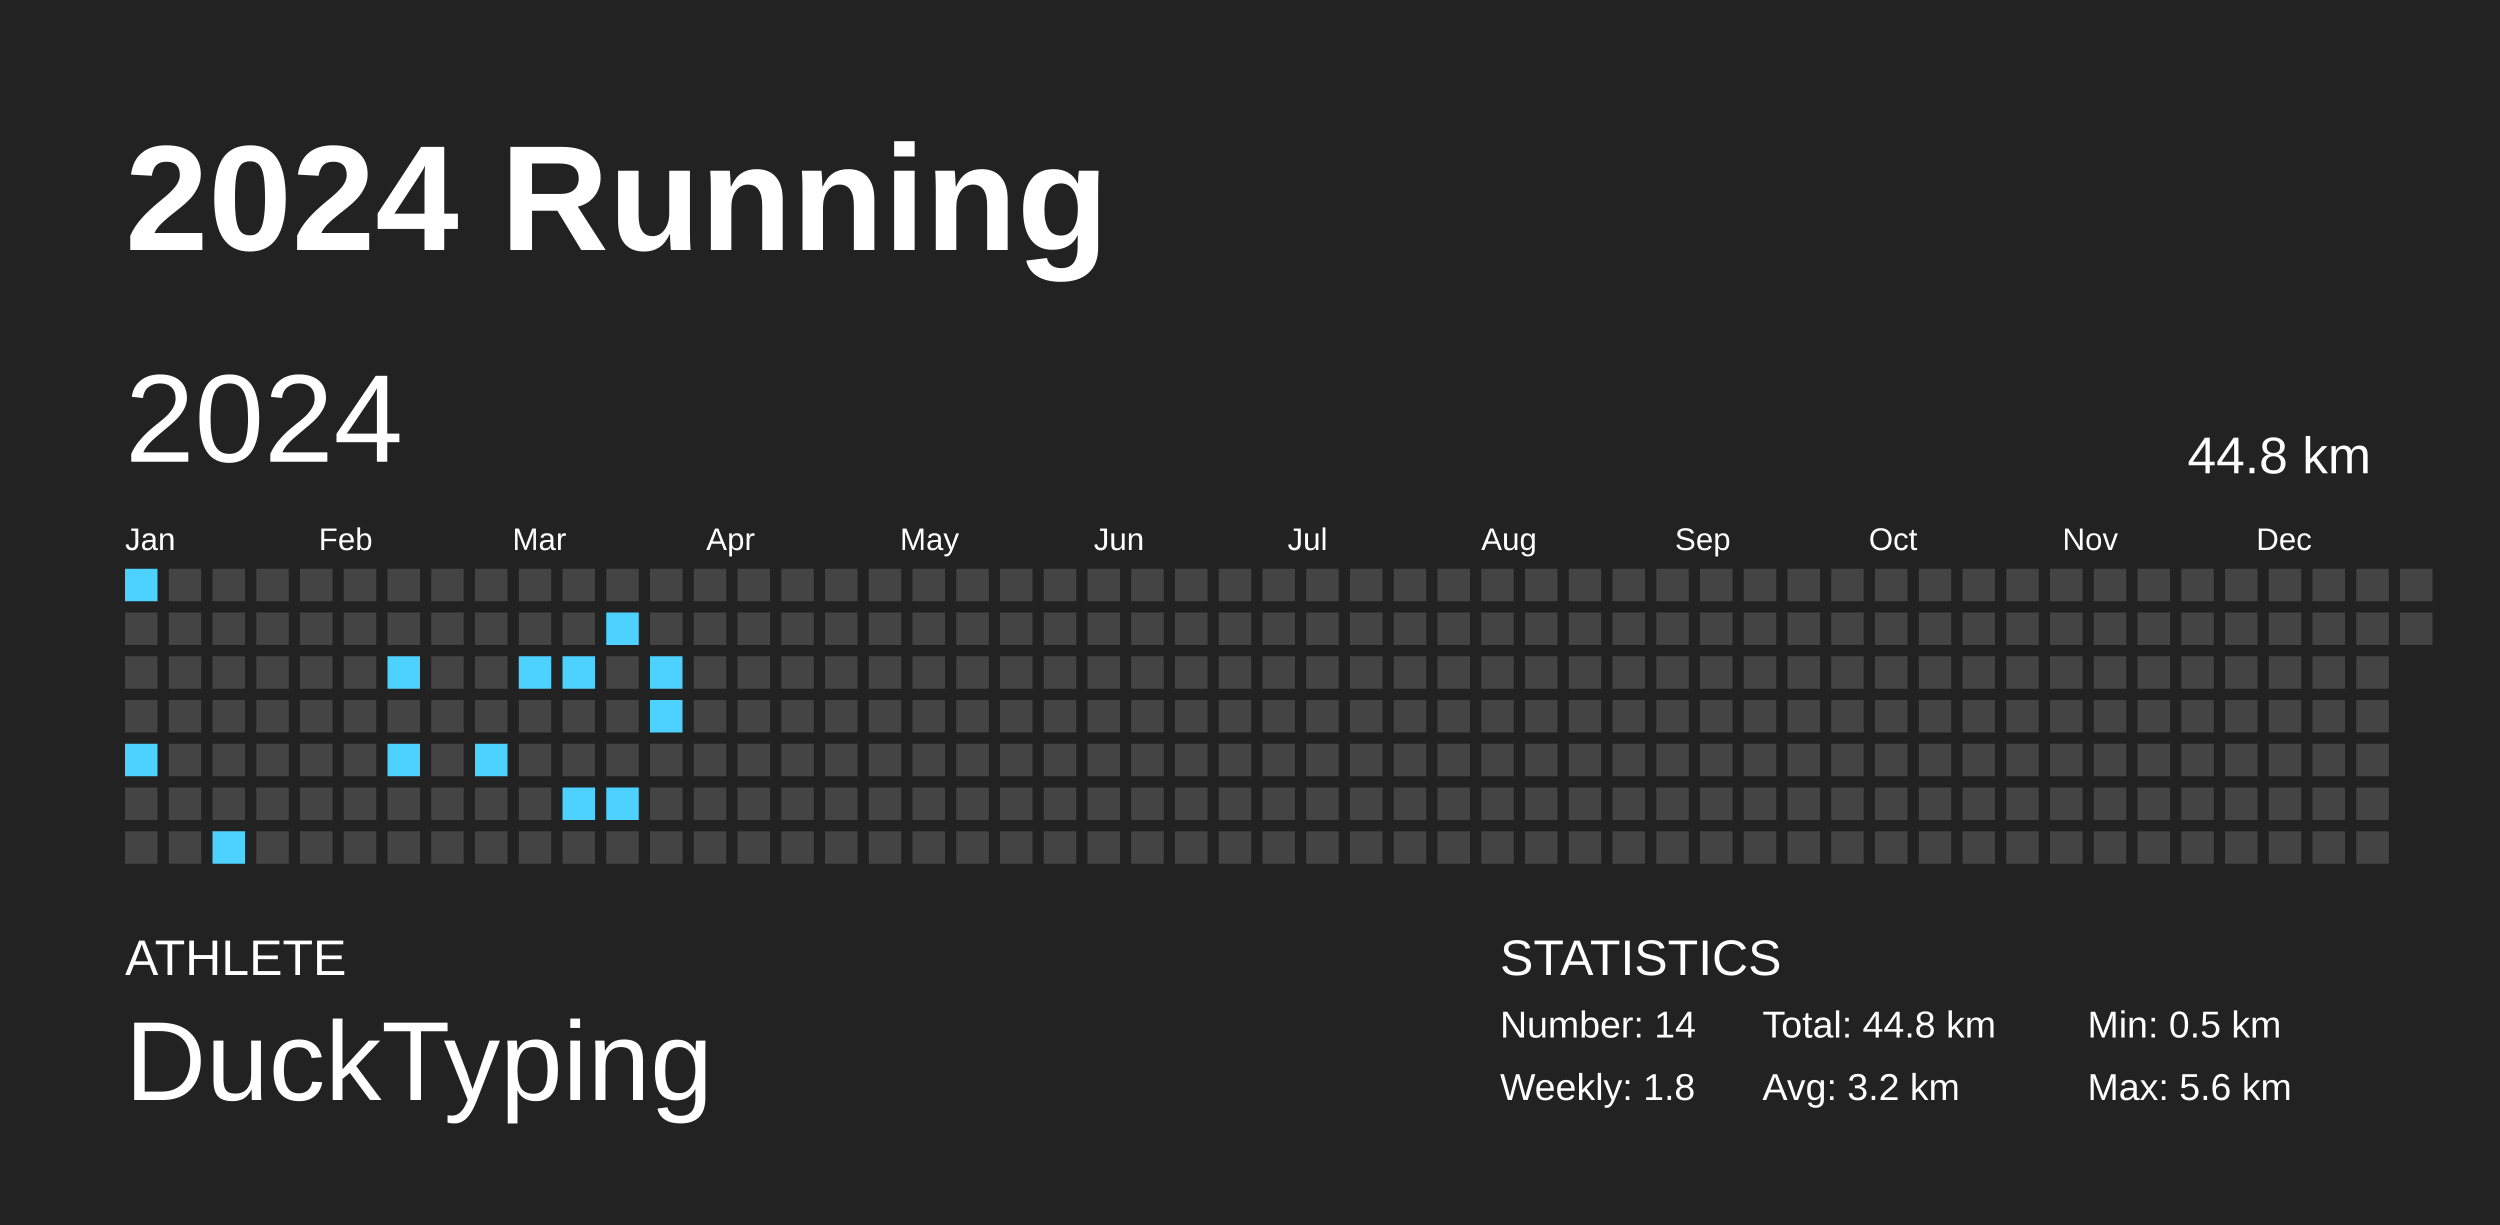
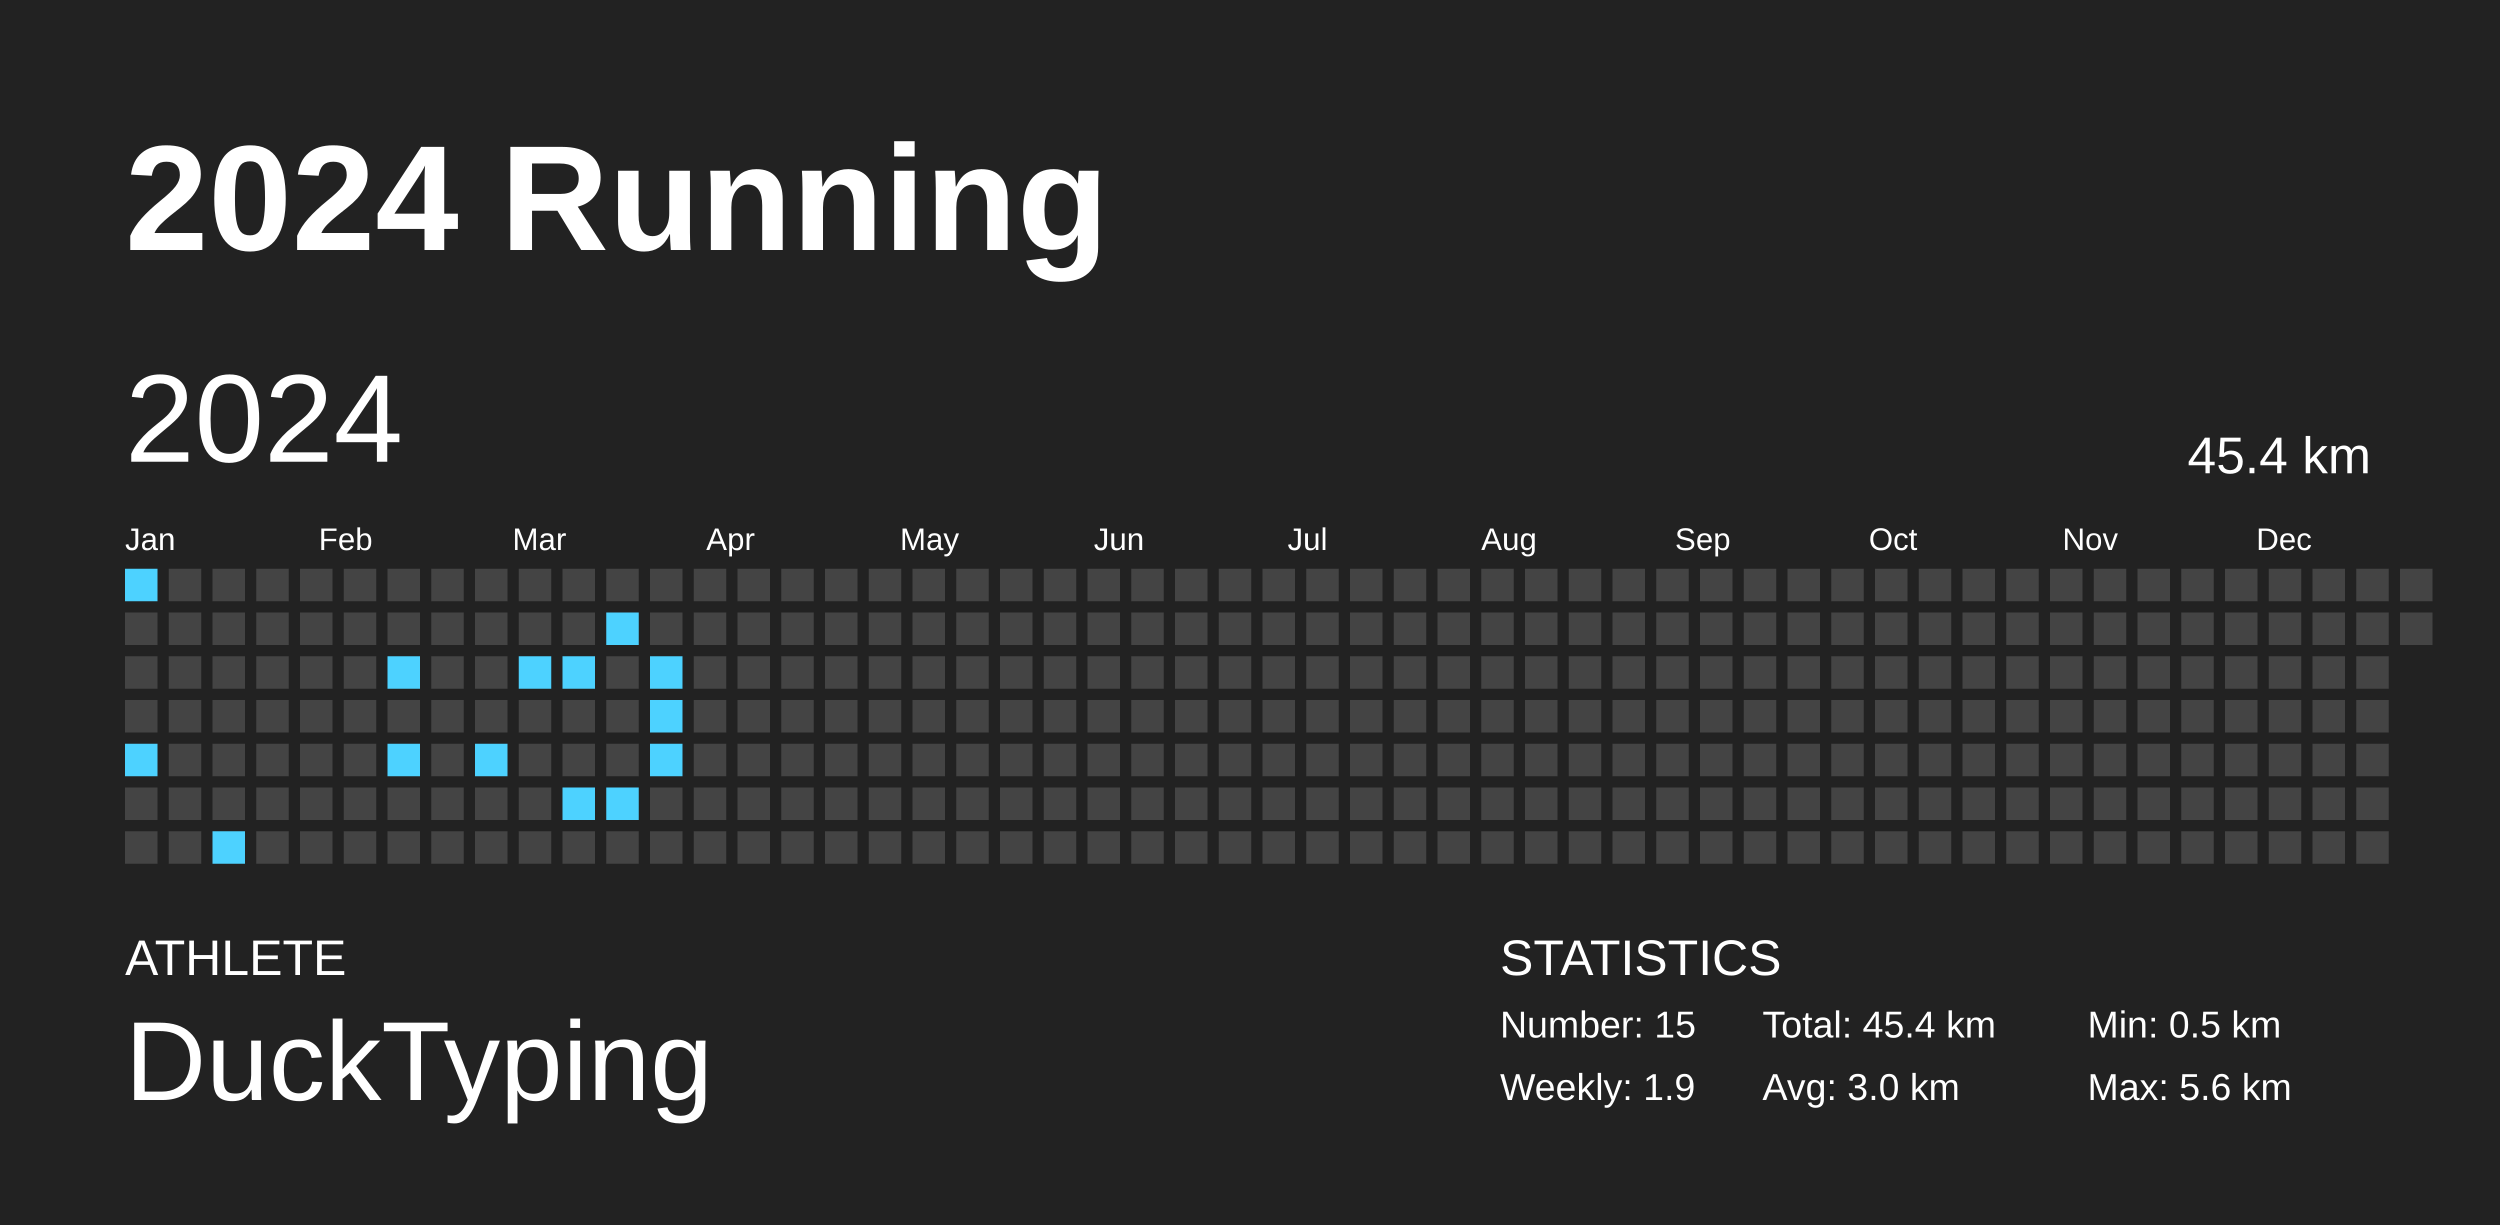
<svg xmlns="http://www.w3.org/2000/svg" baseProfile="full" height="98mm" version="1.1" viewBox="0,0,200,98" width="200mm">
  <defs />
  <rect fill="#222222" height="98" width="200" x="0" y="0" />
  <text fill="#FFFFFF" style="font-size:12px; font-family:Arial; font-weight:bold;" x="10" y="20">2024 Running</text>
  <text fill="#FFFFFF" style="font-size:4px; font-family:Arial" x="10" y="78">ATHLETE</text>
  <text fill="#FFFFFF" style="font-size:9px; font-family:Arial" x="10" y="88">DuckTyping</text>
  <text fill="#FFFFFF" style="font-size:4px; font-family:Arial" x="120" y="78">STATISTICS</text>
-   <text fill="#FFFFFF" style="font-size:3px; font-family:Arial" x="120" y="83">Number: 14</text>
-   <text fill="#FFFFFF" style="font-size:3px; font-family:Arial" x="120" y="88">Weekly: 1.8</text>
-   <text fill="#FFFFFF" style="font-size:3px; font-family:Arial" x="141" y="83">Total: 44.8 km</text>
-   <text fill="#FFFFFF" style="font-size:3px; font-family:Arial" x="141" y="88">Avg: 3.2 km</text>
+   <text fill="#FFFFFF" style="font-size:3px; font-family:Arial" x="120" y="83">Number: 15</text>
+   <text fill="#FFFFFF" style="font-size:3px; font-family:Arial" x="120" y="88">Weekly: 1.9</text>
+   <text fill="#FFFFFF" style="font-size:3px; font-family:Arial" x="141" y="83">Total: 45.4 km</text>
+   <text fill="#FFFFFF" style="font-size:3px; font-family:Arial" x="141" y="88">Avg: 3.0 km</text>
  <text fill="#FFFFFF" style="font-size:3px; font-family:Arial" x="167" y="83">Min: 0.5 km</text>
  <text fill="#FFFFFF" style="font-size:3px; font-family:Arial" x="167" y="88">Max: 5.6 km</text>
  <text dominant-baseline="hanging" fill="#FFFFFF" style="font-size:10.0px; font-family:Arial;" x="10" y="30">2024</text>
-   <text dominant-baseline="hanging" fill="#FFFFFF" style="font-size:4.125px; font-family:Arial;" x="175" y="35">44.8 km</text>
+   <text dominant-baseline="hanging" fill="#FFFFFF" style="font-size:4.125px; font-family:Arial;" x="175" y="35">45.4 km</text>
  <text fill="#FFFFFF" style="font-size:2.5px; font-family:Arial" x="10.0" y="44">Jan</text>
  <text fill="#FFFFFF" style="font-size:2.5px; font-family:Arial" x="25.5" y="44">Feb</text>
  <text fill="#FFFFFF" style="font-size:2.5px; font-family:Arial" x="41.0" y="44">Mar</text>
  <text fill="#FFFFFF" style="font-size:2.5px; font-family:Arial" x="56.5" y="44">Apr</text>
  <text fill="#FFFFFF" style="font-size:2.5px; font-family:Arial" x="72.0" y="44">May</text>
  <text fill="#FFFFFF" style="font-size:2.5px; font-family:Arial" x="87.5" y="44">Jun</text>
  <text fill="#FFFFFF" style="font-size:2.5px; font-family:Arial" x="103.0" y="44">Jul</text>
  <text fill="#FFFFFF" style="font-size:2.5px; font-family:Arial" x="118.5" y="44">Aug</text>
  <text fill="#FFFFFF" style="font-size:2.5px; font-family:Arial" x="134.0" y="44">Sep</text>
  <text fill="#FFFFFF" style="font-size:2.5px; font-family:Arial" x="149.5" y="44">Oct</text>
  <text fill="#FFFFFF" style="font-size:2.5px; font-family:Arial" x="165.0" y="44">Nov</text>
  <text fill="#FFFFFF" style="font-size:2.5px; font-family:Arial" x="180.5" y="44">Dec</text>
  <rect fill="#4dd2ff" height="2.6" width="2.6" x="10.0" y="45.5" />
  <rect fill="#444444" height="2.6" width="2.6" x="10.0" y="49.0" />
  <rect fill="#444444" height="2.6" width="2.6" x="10.0" y="52.5" />
  <rect fill="#444444" height="2.6" width="2.6" x="10.0" y="56.0" />
  <rect fill="#4dd2ff" height="2.6" width="2.6" x="10.0" y="59.5" />
  <rect fill="#444444" height="2.6" width="2.6" x="10.0" y="63.0" />
  <rect fill="#444444" height="2.6" width="2.6" x="10.0" y="66.5" />
  <rect fill="#444444" height="2.6" width="2.6" x="13.5" y="45.5" />
  <rect fill="#444444" height="2.6" width="2.6" x="13.5" y="49.0" />
  <rect fill="#444444" height="2.6" width="2.6" x="13.5" y="52.5" />
  <rect fill="#444444" height="2.6" width="2.6" x="13.5" y="56.0" />
  <rect fill="#444444" height="2.6" width="2.6" x="13.5" y="59.5" />
  <rect fill="#444444" height="2.6" width="2.6" x="13.5" y="63.0" />
  <rect fill="#444444" height="2.6" width="2.6" x="13.5" y="66.5" />
  <rect fill="#444444" height="2.6" width="2.6" x="17.0" y="45.5" />
  <rect fill="#444444" height="2.6" width="2.6" x="17.0" y="49.0" />
  <rect fill="#444444" height="2.6" width="2.6" x="17.0" y="52.5" />
  <rect fill="#444444" height="2.6" width="2.6" x="17.0" y="56.0" />
  <rect fill="#444444" height="2.6" width="2.6" x="17.0" y="59.5" />
  <rect fill="#444444" height="2.6" width="2.6" x="17.0" y="63.0" />
  <rect fill="#4dd2ff" height="2.6" width="2.6" x="17.0" y="66.5" />
  <rect fill="#444444" height="2.6" width="2.6" x="20.5" y="45.5" />
  <rect fill="#444444" height="2.6" width="2.6" x="20.5" y="49.0" />
  <rect fill="#444444" height="2.6" width="2.6" x="20.5" y="52.5" />
  <rect fill="#444444" height="2.6" width="2.6" x="20.5" y="56.0" />
  <rect fill="#444444" height="2.6" width="2.6" x="20.5" y="59.5" />
  <rect fill="#444444" height="2.6" width="2.6" x="20.5" y="63.0" />
  <rect fill="#444444" height="2.6" width="2.6" x="20.5" y="66.5" />
  <rect fill="#444444" height="2.6" width="2.6" x="24.0" y="45.5" />
  <rect fill="#444444" height="2.6" width="2.6" x="24.0" y="49.0" />
  <rect fill="#444444" height="2.6" width="2.6" x="24.0" y="52.5" />
  <rect fill="#444444" height="2.6" width="2.6" x="24.0" y="56.0" />
  <rect fill="#444444" height="2.6" width="2.6" x="24.0" y="59.5" />
  <rect fill="#444444" height="2.6" width="2.6" x="24.0" y="63.0" />
  <rect fill="#444444" height="2.6" width="2.6" x="24.0" y="66.5" />
  <rect fill="#444444" height="2.6" width="2.6" x="27.5" y="45.5" />
  <rect fill="#444444" height="2.6" width="2.6" x="27.5" y="49.0" />
  <rect fill="#444444" height="2.6" width="2.6" x="27.5" y="52.5" />
  <rect fill="#444444" height="2.6" width="2.6" x="27.5" y="56.0" />
  <rect fill="#444444" height="2.6" width="2.6" x="27.5" y="59.5" />
  <rect fill="#444444" height="2.6" width="2.6" x="27.5" y="63.0" />
  <rect fill="#444444" height="2.6" width="2.6" x="27.5" y="66.5" />
  <rect fill="#444444" height="2.6" width="2.6" x="31.0" y="45.5" />
  <rect fill="#444444" height="2.6" width="2.6" x="31.0" y="49.0" />
  <rect fill="#4dd2ff" height="2.6" width="2.6" x="31.0" y="52.5" />
  <rect fill="#444444" height="2.6" width="2.6" x="31.0" y="56.0" />
  <rect fill="#4dd2ff" height="2.6" width="2.6" x="31.0" y="59.5" />
  <rect fill="#444444" height="2.6" width="2.6" x="31.0" y="63.0" />
  <rect fill="#444444" height="2.6" width="2.6" x="31.0" y="66.5" />
  <rect fill="#444444" height="2.6" width="2.6" x="34.5" y="45.5" />
  <rect fill="#444444" height="2.6" width="2.6" x="34.5" y="49.0" />
  <rect fill="#444444" height="2.6" width="2.6" x="34.5" y="52.5" />
  <rect fill="#444444" height="2.6" width="2.6" x="34.5" y="56.0" />
  <rect fill="#444444" height="2.6" width="2.6" x="34.5" y="59.5" />
  <rect fill="#444444" height="2.6" width="2.6" x="34.5" y="63.0" />
  <rect fill="#444444" height="2.6" width="2.6" x="34.5" y="66.5" />
  <rect fill="#444444" height="2.6" width="2.6" x="38.0" y="45.5" />
  <rect fill="#444444" height="2.6" width="2.6" x="38.0" y="49.0" />
  <rect fill="#444444" height="2.6" width="2.6" x="38.0" y="52.5" />
  <rect fill="#444444" height="2.6" width="2.6" x="38.0" y="56.0" />
  <rect fill="#4dd2ff" height="2.6" width="2.6" x="38.0" y="59.5" />
  <rect fill="#444444" height="2.6" width="2.6" x="38.0" y="63.0" />
  <rect fill="#444444" height="2.6" width="2.6" x="38.0" y="66.5" />
  <rect fill="#444444" height="2.6" width="2.6" x="41.5" y="45.5" />
  <rect fill="#444444" height="2.6" width="2.6" x="41.5" y="49.0" />
  <rect fill="#4dd2ff" height="2.6" width="2.6" x="41.5" y="52.5" />
  <rect fill="#444444" height="2.6" width="2.6" x="41.5" y="56.0" />
  <rect fill="#444444" height="2.6" width="2.6" x="41.5" y="59.5" />
  <rect fill="#444444" height="2.6" width="2.6" x="41.5" y="63.0" />
  <rect fill="#444444" height="2.6" width="2.6" x="41.5" y="66.5" />
  <rect fill="#444444" height="2.6" width="2.6" x="45.0" y="45.5" />
  <rect fill="#444444" height="2.6" width="2.6" x="45.0" y="49.0" />
  <rect fill="#4dd2ff" height="2.6" width="2.6" x="45.0" y="52.5" />
  <rect fill="#444444" height="2.6" width="2.6" x="45.0" y="56.0" />
  <rect fill="#444444" height="2.6" width="2.6" x="45.0" y="59.5" />
  <rect fill="#4dd2ff" height="2.6" width="2.6" x="45.0" y="63.0" />
  <rect fill="#444444" height="2.6" width="2.6" x="45.0" y="66.5" />
  <rect fill="#444444" height="2.6" width="2.6" x="48.5" y="45.5" />
  <rect fill="#4dd2ff" height="2.6" width="2.6" x="48.5" y="49.0" />
  <rect fill="#444444" height="2.6" width="2.6" x="48.5" y="52.5" />
  <rect fill="#444444" height="2.6" width="2.6" x="48.5" y="56.0" />
  <rect fill="#444444" height="2.6" width="2.6" x="48.5" y="59.5" />
  <rect fill="#4dd2ff" height="2.6" width="2.6" x="48.5" y="63.0" />
  <rect fill="#444444" height="2.6" width="2.6" x="48.5" y="66.5" />
  <rect fill="#444444" height="2.6" width="2.6" x="52.0" y="45.5" />
  <rect fill="#444444" height="2.6" width="2.6" x="52.0" y="49.0" />
  <rect fill="#4dd2ff" height="2.6" width="2.6" x="52.0" y="52.5" />
  <rect fill="#4dd2ff" height="2.6" width="2.6" x="52.0" y="56.0" />
-   <rect fill="#444444" height="2.6" width="2.6" x="52.0" y="59.5" />
+   <rect fill="#4dd2ff" height="2.6" width="2.6" x="52.0" y="59.5" />
  <rect fill="#444444" height="2.6" width="2.6" x="52.0" y="63.0" />
  <rect fill="#444444" height="2.6" width="2.6" x="52.0" y="66.5" />
  <rect fill="#444444" height="2.6" width="2.6" x="55.5" y="45.5" />
  <rect fill="#444444" height="2.6" width="2.6" x="55.5" y="49.0" />
  <rect fill="#444444" height="2.6" width="2.6" x="55.5" y="52.5" />
  <rect fill="#444444" height="2.6" width="2.6" x="55.5" y="56.0" />
  <rect fill="#444444" height="2.6" width="2.6" x="55.5" y="59.5" />
  <rect fill="#444444" height="2.6" width="2.6" x="55.5" y="63.0" />
  <rect fill="#444444" height="2.6" width="2.6" x="55.5" y="66.5" />
  <rect fill="#444444" height="2.6" width="2.6" x="59.0" y="45.5" />
  <rect fill="#444444" height="2.6" width="2.6" x="59.0" y="49.0" />
  <rect fill="#444444" height="2.6" width="2.6" x="59.0" y="52.5" />
  <rect fill="#444444" height="2.6" width="2.6" x="59.0" y="56.0" />
  <rect fill="#444444" height="2.6" width="2.6" x="59.0" y="59.5" />
  <rect fill="#444444" height="2.6" width="2.6" x="59.0" y="63.0" />
  <rect fill="#444444" height="2.6" width="2.6" x="59.0" y="66.5" />
  <rect fill="#444444" height="2.6" width="2.6" x="62.5" y="45.5" />
  <rect fill="#444444" height="2.6" width="2.6" x="62.5" y="49.0" />
  <rect fill="#444444" height="2.6" width="2.6" x="62.5" y="52.5" />
  <rect fill="#444444" height="2.6" width="2.6" x="62.5" y="56.0" />
  <rect fill="#444444" height="2.6" width="2.6" x="62.5" y="59.5" />
  <rect fill="#444444" height="2.6" width="2.6" x="62.5" y="63.0" />
  <rect fill="#444444" height="2.6" width="2.6" x="62.5" y="66.5" />
  <rect fill="#444444" height="2.6" width="2.6" x="66.0" y="45.5" />
  <rect fill="#444444" height="2.6" width="2.6" x="66.0" y="49.0" />
  <rect fill="#444444" height="2.6" width="2.6" x="66.0" y="52.5" />
  <rect fill="#444444" height="2.6" width="2.6" x="66.0" y="56.0" />
  <rect fill="#444444" height="2.6" width="2.6" x="66.0" y="59.5" />
  <rect fill="#444444" height="2.6" width="2.6" x="66.0" y="63.0" />
  <rect fill="#444444" height="2.6" width="2.6" x="66.0" y="66.5" />
  <rect fill="#444444" height="2.6" width="2.6" x="69.5" y="45.5" />
  <rect fill="#444444" height="2.6" width="2.6" x="69.5" y="49.0" />
  <rect fill="#444444" height="2.6" width="2.6" x="69.5" y="52.5" />
  <rect fill="#444444" height="2.6" width="2.6" x="69.5" y="56.0" />
  <rect fill="#444444" height="2.6" width="2.6" x="69.5" y="59.5" />
  <rect fill="#444444" height="2.6" width="2.6" x="69.5" y="63.0" />
  <rect fill="#444444" height="2.6" width="2.6" x="69.5" y="66.5" />
  <rect fill="#444444" height="2.6" width="2.6" x="73.0" y="45.5" />
  <rect fill="#444444" height="2.6" width="2.6" x="73.0" y="49.0" />
  <rect fill="#444444" height="2.6" width="2.6" x="73.0" y="52.5" />
  <rect fill="#444444" height="2.6" width="2.6" x="73.0" y="56.0" />
  <rect fill="#444444" height="2.6" width="2.6" x="73.0" y="59.5" />
  <rect fill="#444444" height="2.6" width="2.6" x="73.0" y="63.0" />
  <rect fill="#444444" height="2.6" width="2.6" x="73.0" y="66.5" />
  <rect fill="#444444" height="2.6" width="2.6" x="76.5" y="45.5" />
  <rect fill="#444444" height="2.6" width="2.6" x="76.5" y="49.0" />
  <rect fill="#444444" height="2.6" width="2.6" x="76.5" y="52.5" />
  <rect fill="#444444" height="2.6" width="2.6" x="76.5" y="56.0" />
  <rect fill="#444444" height="2.6" width="2.6" x="76.5" y="59.5" />
  <rect fill="#444444" height="2.6" width="2.6" x="76.5" y="63.0" />
  <rect fill="#444444" height="2.6" width="2.6" x="76.5" y="66.5" />
  <rect fill="#444444" height="2.6" width="2.6" x="80.0" y="45.5" />
  <rect fill="#444444" height="2.6" width="2.6" x="80.0" y="49.0" />
  <rect fill="#444444" height="2.6" width="2.6" x="80.0" y="52.5" />
  <rect fill="#444444" height="2.6" width="2.6" x="80.0" y="56.0" />
  <rect fill="#444444" height="2.6" width="2.6" x="80.0" y="59.5" />
  <rect fill="#444444" height="2.6" width="2.6" x="80.0" y="63.0" />
  <rect fill="#444444" height="2.6" width="2.6" x="80.0" y="66.5" />
  <rect fill="#444444" height="2.6" width="2.6" x="83.5" y="45.5" />
  <rect fill="#444444" height="2.6" width="2.6" x="83.5" y="49.0" />
  <rect fill="#444444" height="2.6" width="2.6" x="83.5" y="52.5" />
  <rect fill="#444444" height="2.6" width="2.6" x="83.5" y="56.0" />
  <rect fill="#444444" height="2.6" width="2.6" x="83.5" y="59.5" />
  <rect fill="#444444" height="2.6" width="2.6" x="83.5" y="63.0" />
  <rect fill="#444444" height="2.6" width="2.6" x="83.5" y="66.5" />
  <rect fill="#444444" height="2.6" width="2.6" x="87.0" y="45.5" />
  <rect fill="#444444" height="2.6" width="2.6" x="87.0" y="49.0" />
  <rect fill="#444444" height="2.6" width="2.6" x="87.0" y="52.5" />
  <rect fill="#444444" height="2.6" width="2.6" x="87.0" y="56.0" />
  <rect fill="#444444" height="2.6" width="2.6" x="87.0" y="59.5" />
  <rect fill="#444444" height="2.6" width="2.6" x="87.0" y="63.0" />
  <rect fill="#444444" height="2.6" width="2.6" x="87.0" y="66.5" />
  <rect fill="#444444" height="2.6" width="2.6" x="90.5" y="45.5" />
  <rect fill="#444444" height="2.6" width="2.6" x="90.5" y="49.0" />
  <rect fill="#444444" height="2.6" width="2.6" x="90.5" y="52.5" />
  <rect fill="#444444" height="2.6" width="2.6" x="90.5" y="56.0" />
  <rect fill="#444444" height="2.6" width="2.6" x="90.5" y="59.5" />
  <rect fill="#444444" height="2.6" width="2.6" x="90.5" y="63.0" />
  <rect fill="#444444" height="2.6" width="2.6" x="90.5" y="66.5" />
  <rect fill="#444444" height="2.6" width="2.6" x="94.0" y="45.5" />
  <rect fill="#444444" height="2.6" width="2.6" x="94.0" y="49.0" />
  <rect fill="#444444" height="2.6" width="2.6" x="94.0" y="52.5" />
  <rect fill="#444444" height="2.6" width="2.6" x="94.0" y="56.0" />
  <rect fill="#444444" height="2.6" width="2.6" x="94.0" y="59.5" />
  <rect fill="#444444" height="2.6" width="2.6" x="94.0" y="63.0" />
  <rect fill="#444444" height="2.6" width="2.6" x="94.0" y="66.5" />
  <rect fill="#444444" height="2.6" width="2.6" x="97.5" y="45.5" />
  <rect fill="#444444" height="2.6" width="2.6" x="97.5" y="49.0" />
  <rect fill="#444444" height="2.6" width="2.6" x="97.5" y="52.5" />
  <rect fill="#444444" height="2.6" width="2.6" x="97.5" y="56.0" />
  <rect fill="#444444" height="2.6" width="2.6" x="97.5" y="59.5" />
  <rect fill="#444444" height="2.6" width="2.6" x="97.5" y="63.0" />
  <rect fill="#444444" height="2.6" width="2.6" x="97.5" y="66.5" />
  <rect fill="#444444" height="2.6" width="2.6" x="101.0" y="45.5" />
  <rect fill="#444444" height="2.6" width="2.6" x="101.0" y="49.0" />
  <rect fill="#444444" height="2.6" width="2.6" x="101.0" y="52.5" />
  <rect fill="#444444" height="2.6" width="2.6" x="101.0" y="56.0" />
  <rect fill="#444444" height="2.6" width="2.6" x="101.0" y="59.5" />
  <rect fill="#444444" height="2.6" width="2.6" x="101.0" y="63.0" />
  <rect fill="#444444" height="2.6" width="2.6" x="101.0" y="66.5" />
  <rect fill="#444444" height="2.6" width="2.6" x="104.5" y="45.5" />
  <rect fill="#444444" height="2.6" width="2.6" x="104.5" y="49.0" />
  <rect fill="#444444" height="2.6" width="2.6" x="104.5" y="52.5" />
  <rect fill="#444444" height="2.6" width="2.6" x="104.5" y="56.0" />
  <rect fill="#444444" height="2.6" width="2.6" x="104.5" y="59.5" />
  <rect fill="#444444" height="2.6" width="2.6" x="104.5" y="63.0" />
  <rect fill="#444444" height="2.6" width="2.6" x="104.5" y="66.5" />
  <rect fill="#444444" height="2.6" width="2.6" x="108.0" y="45.5" />
  <rect fill="#444444" height="2.6" width="2.6" x="108.0" y="49.0" />
  <rect fill="#444444" height="2.6" width="2.6" x="108.0" y="52.5" />
  <rect fill="#444444" height="2.6" width="2.6" x="108.0" y="56.0" />
  <rect fill="#444444" height="2.6" width="2.6" x="108.0" y="59.5" />
  <rect fill="#444444" height="2.6" width="2.6" x="108.0" y="63.0" />
  <rect fill="#444444" height="2.6" width="2.6" x="108.0" y="66.5" />
  <rect fill="#444444" height="2.6" width="2.6" x="111.5" y="45.5" />
  <rect fill="#444444" height="2.6" width="2.6" x="111.5" y="49.0" />
  <rect fill="#444444" height="2.6" width="2.6" x="111.5" y="52.5" />
  <rect fill="#444444" height="2.6" width="2.6" x="111.5" y="56.0" />
  <rect fill="#444444" height="2.6" width="2.6" x="111.5" y="59.5" />
  <rect fill="#444444" height="2.6" width="2.6" x="111.5" y="63.0" />
  <rect fill="#444444" height="2.6" width="2.6" x="111.5" y="66.5" />
  <rect fill="#444444" height="2.6" width="2.6" x="115.0" y="45.5" />
  <rect fill="#444444" height="2.6" width="2.6" x="115.0" y="49.0" />
  <rect fill="#444444" height="2.6" width="2.6" x="115.0" y="52.5" />
  <rect fill="#444444" height="2.6" width="2.6" x="115.0" y="56.0" />
  <rect fill="#444444" height="2.6" width="2.6" x="115.0" y="59.5" />
  <rect fill="#444444" height="2.6" width="2.6" x="115.0" y="63.0" />
  <rect fill="#444444" height="2.6" width="2.6" x="115.0" y="66.5" />
  <rect fill="#444444" height="2.6" width="2.6" x="118.5" y="45.5" />
  <rect fill="#444444" height="2.6" width="2.6" x="118.5" y="49.0" />
  <rect fill="#444444" height="2.6" width="2.6" x="118.5" y="52.5" />
  <rect fill="#444444" height="2.6" width="2.6" x="118.5" y="56.0" />
  <rect fill="#444444" height="2.6" width="2.6" x="118.5" y="59.5" />
  <rect fill="#444444" height="2.6" width="2.6" x="118.5" y="63.0" />
  <rect fill="#444444" height="2.6" width="2.6" x="118.5" y="66.5" />
  <rect fill="#444444" height="2.6" width="2.6" x="122.0" y="45.5" />
  <rect fill="#444444" height="2.6" width="2.6" x="122.0" y="49.0" />
  <rect fill="#444444" height="2.6" width="2.6" x="122.0" y="52.5" />
  <rect fill="#444444" height="2.6" width="2.6" x="122.0" y="56.0" />
  <rect fill="#444444" height="2.6" width="2.6" x="122.0" y="59.5" />
  <rect fill="#444444" height="2.6" width="2.6" x="122.0" y="63.0" />
  <rect fill="#444444" height="2.6" width="2.6" x="122.0" y="66.5" />
  <rect fill="#444444" height="2.6" width="2.6" x="125.5" y="45.5" />
  <rect fill="#444444" height="2.6" width="2.6" x="125.5" y="49.0" />
  <rect fill="#444444" height="2.6" width="2.6" x="125.5" y="52.5" />
  <rect fill="#444444" height="2.6" width="2.6" x="125.5" y="56.0" />
  <rect fill="#444444" height="2.6" width="2.6" x="125.5" y="59.5" />
  <rect fill="#444444" height="2.6" width="2.6" x="125.5" y="63.0" />
  <rect fill="#444444" height="2.6" width="2.6" x="125.5" y="66.5" />
  <rect fill="#444444" height="2.6" width="2.6" x="129.0" y="45.5" />
  <rect fill="#444444" height="2.6" width="2.6" x="129.0" y="49.0" />
  <rect fill="#444444" height="2.6" width="2.6" x="129.0" y="52.5" />
  <rect fill="#444444" height="2.6" width="2.6" x="129.0" y="56.0" />
  <rect fill="#444444" height="2.6" width="2.6" x="129.0" y="59.5" />
  <rect fill="#444444" height="2.6" width="2.6" x="129.0" y="63.0" />
  <rect fill="#444444" height="2.6" width="2.6" x="129.0" y="66.5" />
  <rect fill="#444444" height="2.6" width="2.6" x="132.5" y="45.5" />
  <rect fill="#444444" height="2.6" width="2.6" x="132.5" y="49.0" />
  <rect fill="#444444" height="2.6" width="2.6" x="132.5" y="52.5" />
  <rect fill="#444444" height="2.6" width="2.6" x="132.5" y="56.0" />
  <rect fill="#444444" height="2.6" width="2.6" x="132.5" y="59.5" />
  <rect fill="#444444" height="2.6" width="2.6" x="132.5" y="63.0" />
  <rect fill="#444444" height="2.6" width="2.6" x="132.5" y="66.5" />
  <rect fill="#444444" height="2.6" width="2.6" x="136.0" y="45.5" />
  <rect fill="#444444" height="2.6" width="2.6" x="136.0" y="49.0" />
  <rect fill="#444444" height="2.6" width="2.6" x="136.0" y="52.5" />
  <rect fill="#444444" height="2.6" width="2.6" x="136.0" y="56.0" />
  <rect fill="#444444" height="2.6" width="2.6" x="136.0" y="59.5" />
  <rect fill="#444444" height="2.6" width="2.6" x="136.0" y="63.0" />
  <rect fill="#444444" height="2.6" width="2.6" x="136.0" y="66.5" />
  <rect fill="#444444" height="2.6" width="2.6" x="139.5" y="45.5" />
  <rect fill="#444444" height="2.6" width="2.6" x="139.5" y="49.0" />
  <rect fill="#444444" height="2.6" width="2.6" x="139.5" y="52.5" />
  <rect fill="#444444" height="2.6" width="2.6" x="139.5" y="56.0" />
  <rect fill="#444444" height="2.6" width="2.6" x="139.5" y="59.5" />
  <rect fill="#444444" height="2.6" width="2.6" x="139.5" y="63.0" />
  <rect fill="#444444" height="2.6" width="2.6" x="139.5" y="66.5" />
  <rect fill="#444444" height="2.6" width="2.6" x="143.0" y="45.5" />
  <rect fill="#444444" height="2.6" width="2.6" x="143.0" y="49.0" />
  <rect fill="#444444" height="2.6" width="2.6" x="143.0" y="52.5" />
  <rect fill="#444444" height="2.6" width="2.6" x="143.0" y="56.0" />
  <rect fill="#444444" height="2.6" width="2.6" x="143.0" y="59.5" />
  <rect fill="#444444" height="2.6" width="2.6" x="143.0" y="63.0" />
  <rect fill="#444444" height="2.6" width="2.6" x="143.0" y="66.5" />
  <rect fill="#444444" height="2.6" width="2.6" x="146.5" y="45.5" />
  <rect fill="#444444" height="2.6" width="2.6" x="146.5" y="49.0" />
  <rect fill="#444444" height="2.6" width="2.6" x="146.5" y="52.5" />
  <rect fill="#444444" height="2.6" width="2.6" x="146.5" y="56.0" />
  <rect fill="#444444" height="2.6" width="2.6" x="146.5" y="59.5" />
  <rect fill="#444444" height="2.6" width="2.6" x="146.5" y="63.0" />
  <rect fill="#444444" height="2.6" width="2.6" x="146.5" y="66.5" />
  <rect fill="#444444" height="2.6" width="2.6" x="150.0" y="45.5" />
  <rect fill="#444444" height="2.6" width="2.6" x="150.0" y="49.0" />
  <rect fill="#444444" height="2.6" width="2.6" x="150.0" y="52.5" />
  <rect fill="#444444" height="2.6" width="2.6" x="150.0" y="56.0" />
  <rect fill="#444444" height="2.6" width="2.6" x="150.0" y="59.5" />
  <rect fill="#444444" height="2.6" width="2.6" x="150.0" y="63.0" />
  <rect fill="#444444" height="2.6" width="2.6" x="150.0" y="66.5" />
  <rect fill="#444444" height="2.6" width="2.6" x="153.5" y="45.5" />
  <rect fill="#444444" height="2.6" width="2.6" x="153.5" y="49.0" />
  <rect fill="#444444" height="2.6" width="2.6" x="153.5" y="52.5" />
  <rect fill="#444444" height="2.6" width="2.6" x="153.5" y="56.0" />
  <rect fill="#444444" height="2.6" width="2.6" x="153.5" y="59.5" />
  <rect fill="#444444" height="2.6" width="2.6" x="153.5" y="63.0" />
  <rect fill="#444444" height="2.6" width="2.6" x="153.5" y="66.5" />
  <rect fill="#444444" height="2.6" width="2.6" x="157.0" y="45.5" />
  <rect fill="#444444" height="2.6" width="2.6" x="157.0" y="49.0" />
  <rect fill="#444444" height="2.6" width="2.6" x="157.0" y="52.5" />
  <rect fill="#444444" height="2.6" width="2.6" x="157.0" y="56.0" />
  <rect fill="#444444" height="2.6" width="2.6" x="157.0" y="59.5" />
  <rect fill="#444444" height="2.6" width="2.6" x="157.0" y="63.0" />
  <rect fill="#444444" height="2.6" width="2.6" x="157.0" y="66.5" />
  <rect fill="#444444" height="2.6" width="2.6" x="160.5" y="45.5" />
  <rect fill="#444444" height="2.6" width="2.6" x="160.5" y="49.0" />
  <rect fill="#444444" height="2.6" width="2.6" x="160.5" y="52.5" />
  <rect fill="#444444" height="2.6" width="2.6" x="160.5" y="56.0" />
  <rect fill="#444444" height="2.6" width="2.6" x="160.5" y="59.5" />
  <rect fill="#444444" height="2.6" width="2.6" x="160.5" y="63.0" />
  <rect fill="#444444" height="2.6" width="2.6" x="160.5" y="66.5" />
  <rect fill="#444444" height="2.6" width="2.6" x="164.0" y="45.5" />
  <rect fill="#444444" height="2.6" width="2.6" x="164.0" y="49.0" />
  <rect fill="#444444" height="2.6" width="2.6" x="164.0" y="52.5" />
  <rect fill="#444444" height="2.6" width="2.6" x="164.0" y="56.0" />
  <rect fill="#444444" height="2.6" width="2.6" x="164.0" y="59.5" />
  <rect fill="#444444" height="2.6" width="2.6" x="164.0" y="63.0" />
  <rect fill="#444444" height="2.6" width="2.6" x="164.0" y="66.5" />
  <rect fill="#444444" height="2.6" width="2.6" x="167.5" y="45.5" />
  <rect fill="#444444" height="2.6" width="2.6" x="167.5" y="49.0" />
  <rect fill="#444444" height="2.6" width="2.6" x="167.5" y="52.5" />
  <rect fill="#444444" height="2.6" width="2.6" x="167.5" y="56.0" />
  <rect fill="#444444" height="2.6" width="2.6" x="167.5" y="59.5" />
  <rect fill="#444444" height="2.6" width="2.6" x="167.5" y="63.0" />
  <rect fill="#444444" height="2.6" width="2.6" x="167.5" y="66.5" />
  <rect fill="#444444" height="2.6" width="2.6" x="171.0" y="45.5" />
  <rect fill="#444444" height="2.6" width="2.6" x="171.0" y="49.0" />
  <rect fill="#444444" height="2.6" width="2.6" x="171.0" y="52.5" />
  <rect fill="#444444" height="2.6" width="2.6" x="171.0" y="56.0" />
  <rect fill="#444444" height="2.6" width="2.6" x="171.0" y="59.5" />
  <rect fill="#444444" height="2.6" width="2.6" x="171.0" y="63.0" />
  <rect fill="#444444" height="2.6" width="2.6" x="171.0" y="66.5" />
  <rect fill="#444444" height="2.6" width="2.6" x="174.5" y="45.5" />
  <rect fill="#444444" height="2.6" width="2.6" x="174.5" y="49.0" />
  <rect fill="#444444" height="2.6" width="2.6" x="174.5" y="52.5" />
  <rect fill="#444444" height="2.6" width="2.6" x="174.5" y="56.0" />
  <rect fill="#444444" height="2.6" width="2.6" x="174.5" y="59.5" />
  <rect fill="#444444" height="2.6" width="2.6" x="174.5" y="63.0" />
  <rect fill="#444444" height="2.6" width="2.6" x="174.5" y="66.5" />
  <rect fill="#444444" height="2.6" width="2.6" x="178.0" y="45.5" />
  <rect fill="#444444" height="2.6" width="2.6" x="178.0" y="49.0" />
  <rect fill="#444444" height="2.6" width="2.6" x="178.0" y="52.5" />
  <rect fill="#444444" height="2.6" width="2.6" x="178.0" y="56.0" />
  <rect fill="#444444" height="2.6" width="2.6" x="178.0" y="59.5" />
  <rect fill="#444444" height="2.6" width="2.6" x="178.0" y="63.0" />
  <rect fill="#444444" height="2.6" width="2.6" x="178.0" y="66.5" />
  <rect fill="#444444" height="2.6" width="2.6" x="181.5" y="45.5" />
  <rect fill="#444444" height="2.6" width="2.6" x="181.5" y="49.0" />
  <rect fill="#444444" height="2.6" width="2.6" x="181.5" y="52.5" />
  <rect fill="#444444" height="2.6" width="2.6" x="181.5" y="56.0" />
  <rect fill="#444444" height="2.6" width="2.6" x="181.5" y="59.5" />
  <rect fill="#444444" height="2.6" width="2.6" x="181.5" y="63.0" />
  <rect fill="#444444" height="2.6" width="2.6" x="181.5" y="66.5" />
  <rect fill="#444444" height="2.6" width="2.6" x="185.0" y="45.5" />
  <rect fill="#444444" height="2.6" width="2.6" x="185.0" y="49.0" />
  <rect fill="#444444" height="2.6" width="2.6" x="185.0" y="52.5" />
  <rect fill="#444444" height="2.6" width="2.6" x="185.0" y="56.0" />
  <rect fill="#444444" height="2.6" width="2.6" x="185.0" y="59.5" />
  <rect fill="#444444" height="2.6" width="2.6" x="185.0" y="63.0" />
  <rect fill="#444444" height="2.6" width="2.6" x="185.0" y="66.5" />
  <rect fill="#444444" height="2.6" width="2.6" x="188.5" y="45.5" />
  <rect fill="#444444" height="2.6" width="2.6" x="188.5" y="49.0" />
  <rect fill="#444444" height="2.6" width="2.6" x="188.5" y="52.5" />
  <rect fill="#444444" height="2.6" width="2.6" x="188.5" y="56.0" />
  <rect fill="#444444" height="2.6" width="2.6" x="188.5" y="59.5" />
  <rect fill="#444444" height="2.6" width="2.6" x="188.5" y="63.0" />
  <rect fill="#444444" height="2.6" width="2.6" x="188.5" y="66.5" />
  <rect fill="#444444" height="2.6" width="2.6" x="192.0" y="45.5" />
  <rect fill="#444444" height="2.6" width="2.6" x="192.0" y="49.0" />
</svg>
